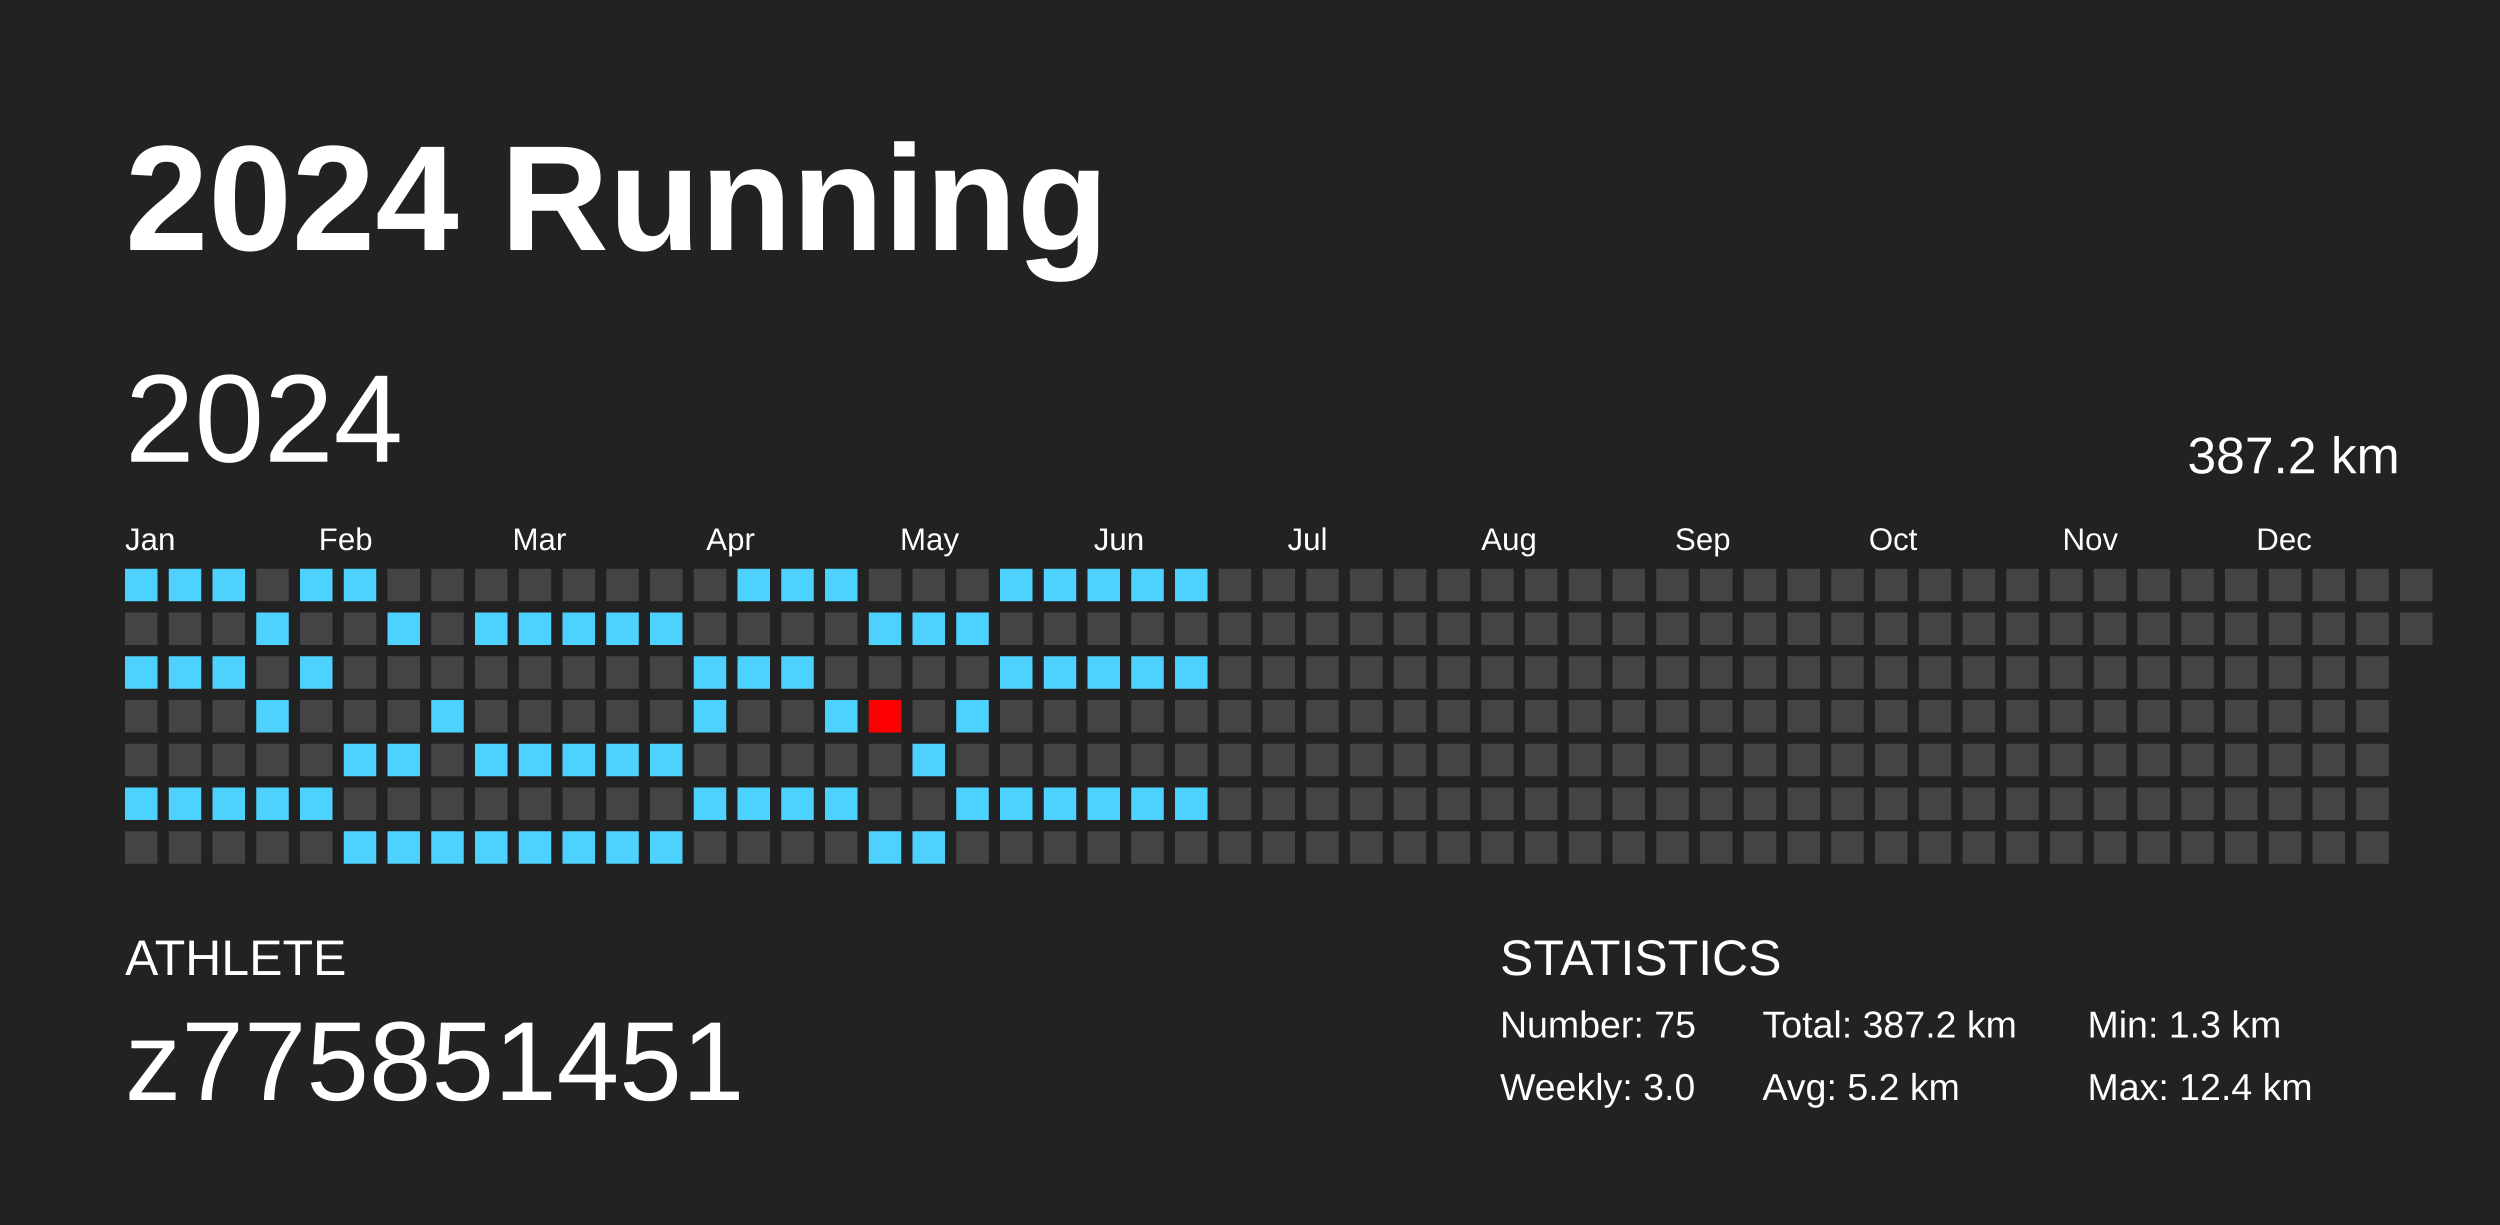
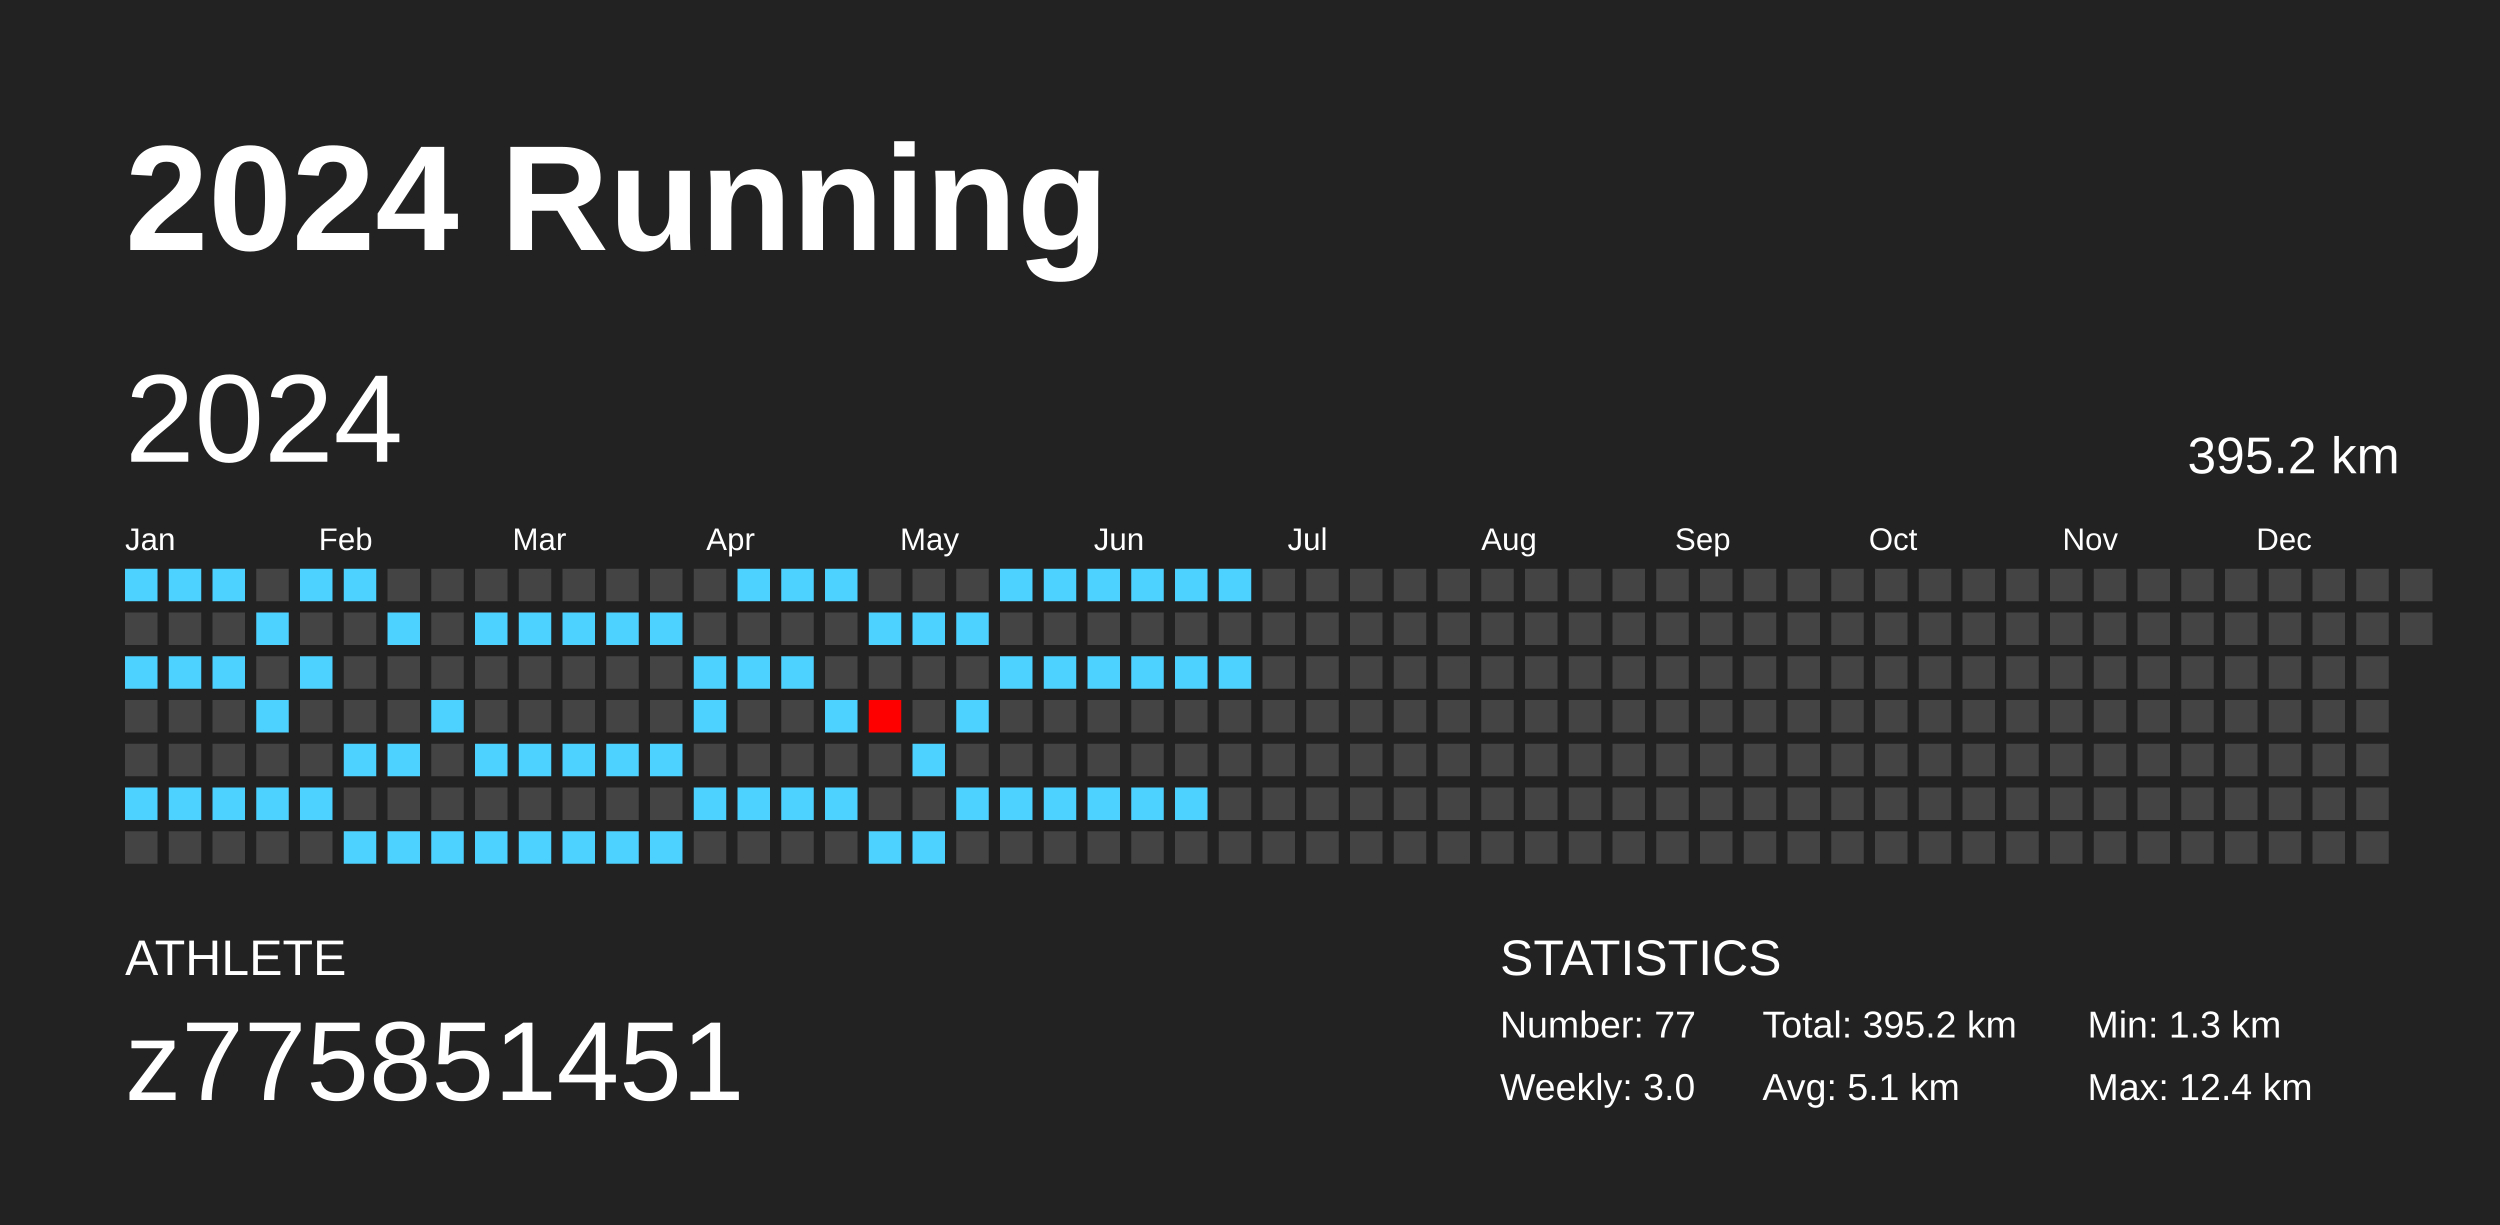
<svg xmlns="http://www.w3.org/2000/svg" baseProfile="full" height="98mm" version="1.1" viewBox="0,0,200,98" width="200mm">
  <defs />
  <rect fill="#222222" height="98" width="200" x="0" y="0" />
  <text fill="#FFFFFF" style="font-size:12px; font-family:Arial; font-weight:bold;" x="10" y="20">2024 Running</text>
  <text fill="#FFFFFF" style="font-size:4px; font-family:Arial" x="10" y="78">ATHLETE</text>
  <text fill="#FFFFFF" style="font-size:9px; font-family:Arial" x="10" y="88">z775851451</text>
  <text fill="#FFFFFF" style="font-size:4px; font-family:Arial" x="120" y="78">STATISTICS</text>
-   <text fill="#FFFFFF" style="font-size:3px; font-family:Arial" x="120" y="83">Number: 75</text>
+   <text fill="#FFFFFF" style="font-size:3px; font-family:Arial" x="120" y="83">Number: 77</text>
  <text fill="#FFFFFF" style="font-size:3px; font-family:Arial" x="120" y="88">Weekly: 3.0</text>
-   <text fill="#FFFFFF" style="font-size:3px; font-family:Arial" x="141" y="83">Total: 387.2 km</text>
-   <text fill="#FFFFFF" style="font-size:3px; font-family:Arial" x="141" y="88">Avg: 5.2 km</text>
+   <text fill="#FFFFFF" style="font-size:3px; font-family:Arial" x="141" y="83">Total: 395.2 km</text>
+   <text fill="#FFFFFF" style="font-size:3px; font-family:Arial" x="141" y="88">Avg: 5.1 km</text>
  <text fill="#FFFFFF" style="font-size:3px; font-family:Arial" x="167" y="83">Min: 1.3 km</text>
  <text fill="#FFFFFF" style="font-size:3px; font-family:Arial" x="167" y="88">Max: 12.4 km</text>
  <text dominant-baseline="hanging" fill="#FFFFFF" style="font-size:10.0px; font-family:Arial;" x="10" y="30">2024</text>
-   <text dominant-baseline="hanging" fill="#FFFFFF" style="font-size:4.125px; font-family:Arial;" x="175" y="35">387.2 km</text>
+   <text dominant-baseline="hanging" fill="#FFFFFF" style="font-size:4.125px; font-family:Arial;" x="175" y="35">395.2 km</text>
  <text fill="#FFFFFF" style="font-size:2.5px; font-family:Arial" x="10.0" y="44">Jan</text>
  <text fill="#FFFFFF" style="font-size:2.5px; font-family:Arial" x="25.5" y="44">Feb</text>
  <text fill="#FFFFFF" style="font-size:2.5px; font-family:Arial" x="41.0" y="44">Mar</text>
  <text fill="#FFFFFF" style="font-size:2.5px; font-family:Arial" x="56.5" y="44">Apr</text>
  <text fill="#FFFFFF" style="font-size:2.5px; font-family:Arial" x="72.0" y="44">May</text>
  <text fill="#FFFFFF" style="font-size:2.5px; font-family:Arial" x="87.5" y="44">Jun</text>
  <text fill="#FFFFFF" style="font-size:2.5px; font-family:Arial" x="103.0" y="44">Jul</text>
  <text fill="#FFFFFF" style="font-size:2.5px; font-family:Arial" x="118.5" y="44">Aug</text>
  <text fill="#FFFFFF" style="font-size:2.5px; font-family:Arial" x="134.0" y="44">Sep</text>
  <text fill="#FFFFFF" style="font-size:2.5px; font-family:Arial" x="149.5" y="44">Oct</text>
  <text fill="#FFFFFF" style="font-size:2.5px; font-family:Arial" x="165.0" y="44">Nov</text>
  <text fill="#FFFFFF" style="font-size:2.5px; font-family:Arial" x="180.5" y="44">Dec</text>
  <rect fill="#4dd2ff" height="2.6" width="2.6" x="10.0" y="45.5" />
  <rect fill="#444444" height="2.6" width="2.6" x="10.0" y="49.0" />
  <rect fill="#4dd2ff" height="2.6" width="2.6" x="10.0" y="52.5" />
  <rect fill="#444444" height="2.6" width="2.6" x="10.0" y="56.0" />
  <rect fill="#444444" height="2.6" width="2.6" x="10.0" y="59.5" />
  <rect fill="#4dd2ff" height="2.6" width="2.6" x="10.0" y="63.0" />
  <rect fill="#444444" height="2.6" width="2.6" x="10.0" y="66.5" />
  <rect fill="#4dd2ff" height="2.6" width="2.6" x="13.5" y="45.5" />
  <rect fill="#444444" height="2.6" width="2.6" x="13.5" y="49.0" />
  <rect fill="#4dd2ff" height="2.6" width="2.6" x="13.5" y="52.5" />
  <rect fill="#444444" height="2.6" width="2.6" x="13.5" y="56.0" />
  <rect fill="#444444" height="2.6" width="2.6" x="13.5" y="59.5" />
  <rect fill="#4dd2ff" height="2.6" width="2.6" x="13.5" y="63.0" />
  <rect fill="#444444" height="2.6" width="2.6" x="13.5" y="66.5" />
  <rect fill="#4dd2ff" height="2.6" width="2.6" x="17.0" y="45.5" />
  <rect fill="#444444" height="2.6" width="2.6" x="17.0" y="49.0" />
  <rect fill="#4dd2ff" height="2.6" width="2.6" x="17.0" y="52.5" />
  <rect fill="#444444" height="2.6" width="2.6" x="17.0" y="56.0" />
  <rect fill="#444444" height="2.6" width="2.6" x="17.0" y="59.5" />
  <rect fill="#4dd2ff" height="2.6" width="2.6" x="17.0" y="63.0" />
  <rect fill="#444444" height="2.6" width="2.6" x="17.0" y="66.5" />
  <rect fill="#444444" height="2.6" width="2.6" x="20.5" y="45.5" />
  <rect fill="#4dd2ff" height="2.6" width="2.6" x="20.5" y="49.0" />
  <rect fill="#444444" height="2.6" width="2.6" x="20.5" y="52.5" />
  <rect fill="#4dd2ff" height="2.6" width="2.6" x="20.5" y="56.0" />
  <rect fill="#444444" height="2.6" width="2.6" x="20.5" y="59.5" />
  <rect fill="#4dd2ff" height="2.6" width="2.6" x="20.5" y="63.0" />
  <rect fill="#444444" height="2.6" width="2.6" x="20.5" y="66.5" />
  <rect fill="#4dd2ff" height="2.6" width="2.6" x="24.0" y="45.5" />
  <rect fill="#444444" height="2.6" width="2.6" x="24.0" y="49.0" />
  <rect fill="#4dd2ff" height="2.6" width="2.6" x="24.0" y="52.5" />
  <rect fill="#444444" height="2.6" width="2.6" x="24.0" y="56.0" />
  <rect fill="#444444" height="2.6" width="2.6" x="24.0" y="59.5" />
  <rect fill="#4dd2ff" height="2.6" width="2.6" x="24.0" y="63.0" />
  <rect fill="#444444" height="2.6" width="2.6" x="24.0" y="66.5" />
  <rect fill="#4dd2ff" height="2.6" width="2.6" x="27.5" y="45.5" />
  <rect fill="#444444" height="2.6" width="2.6" x="27.5" y="49.0" />
  <rect fill="#444444" height="2.6" width="2.6" x="27.5" y="52.5" />
  <rect fill="#444444" height="2.6" width="2.6" x="27.5" y="56.0" />
  <rect fill="#4dd2ff" height="2.6" width="2.6" x="27.5" y="59.5" />
  <rect fill="#444444" height="2.6" width="2.6" x="27.5" y="63.0" />
  <rect fill="#4dd2ff" height="2.6" width="2.6" x="27.5" y="66.5" />
  <rect fill="#444444" height="2.6" width="2.6" x="31.0" y="45.5" />
  <rect fill="#4dd2ff" height="2.6" width="2.6" x="31.0" y="49.0" />
  <rect fill="#444444" height="2.6" width="2.6" x="31.0" y="52.5" />
  <rect fill="#444444" height="2.6" width="2.6" x="31.0" y="56.0" />
  <rect fill="#4dd2ff" height="2.6" width="2.6" x="31.0" y="59.5" />
  <rect fill="#444444" height="2.6" width="2.6" x="31.0" y="63.0" />
  <rect fill="#4dd2ff" height="2.6" width="2.6" x="31.0" y="66.5" />
  <rect fill="#444444" height="2.6" width="2.6" x="34.5" y="45.5" />
  <rect fill="#444444" height="2.6" width="2.6" x="34.5" y="49.0" />
  <rect fill="#444444" height="2.6" width="2.6" x="34.5" y="52.5" />
  <rect fill="#4dd2ff" height="2.6" width="2.6" x="34.5" y="56.0" />
  <rect fill="#444444" height="2.6" width="2.6" x="34.5" y="59.5" />
  <rect fill="#444444" height="2.6" width="2.6" x="34.5" y="63.0" />
  <rect fill="#4dd2ff" height="2.6" width="2.6" x="34.5" y="66.5" />
  <rect fill="#444444" height="2.6" width="2.6" x="38.0" y="45.5" />
  <rect fill="#4dd2ff" height="2.6" width="2.6" x="38.0" y="49.0" />
  <rect fill="#444444" height="2.6" width="2.6" x="38.0" y="52.5" />
  <rect fill="#444444" height="2.6" width="2.6" x="38.0" y="56.0" />
  <rect fill="#4dd2ff" height="2.6" width="2.6" x="38.0" y="59.5" />
  <rect fill="#444444" height="2.6" width="2.6" x="38.0" y="63.0" />
  <rect fill="#4dd2ff" height="2.6" width="2.6" x="38.0" y="66.5" />
  <rect fill="#444444" height="2.6" width="2.6" x="41.5" y="45.5" />
  <rect fill="#4dd2ff" height="2.6" width="2.6" x="41.5" y="49.0" />
  <rect fill="#444444" height="2.6" width="2.6" x="41.5" y="52.5" />
  <rect fill="#444444" height="2.6" width="2.6" x="41.5" y="56.0" />
  <rect fill="#4dd2ff" height="2.6" width="2.6" x="41.5" y="59.5" />
  <rect fill="#444444" height="2.6" width="2.6" x="41.5" y="63.0" />
  <rect fill="#4dd2ff" height="2.6" width="2.6" x="41.5" y="66.5" />
  <rect fill="#444444" height="2.6" width="2.6" x="45.0" y="45.5" />
  <rect fill="#4dd2ff" height="2.6" width="2.6" x="45.0" y="49.0" />
  <rect fill="#444444" height="2.6" width="2.6" x="45.0" y="52.5" />
  <rect fill="#444444" height="2.6" width="2.6" x="45.0" y="56.0" />
  <rect fill="#4dd2ff" height="2.6" width="2.6" x="45.0" y="59.5" />
  <rect fill="#444444" height="2.6" width="2.6" x="45.0" y="63.0" />
  <rect fill="#4dd2ff" height="2.6" width="2.6" x="45.0" y="66.5" />
  <rect fill="#444444" height="2.6" width="2.6" x="48.5" y="45.5" />
  <rect fill="#4dd2ff" height="2.6" width="2.6" x="48.5" y="49.0" />
  <rect fill="#444444" height="2.6" width="2.6" x="48.5" y="52.5" />
  <rect fill="#444444" height="2.6" width="2.6" x="48.5" y="56.0" />
  <rect fill="#4dd2ff" height="2.6" width="2.6" x="48.5" y="59.5" />
  <rect fill="#444444" height="2.6" width="2.6" x="48.5" y="63.0" />
  <rect fill="#4dd2ff" height="2.6" width="2.6" x="48.5" y="66.5" />
  <rect fill="#444444" height="2.6" width="2.6" x="52.0" y="45.5" />
  <rect fill="#4dd2ff" height="2.6" width="2.6" x="52.0" y="49.0" />
  <rect fill="#444444" height="2.6" width="2.6" x="52.0" y="52.5" />
  <rect fill="#444444" height="2.6" width="2.6" x="52.0" y="56.0" />
  <rect fill="#4dd2ff" height="2.6" width="2.6" x="52.0" y="59.5" />
  <rect fill="#444444" height="2.6" width="2.6" x="52.0" y="63.0" />
  <rect fill="#4dd2ff" height="2.6" width="2.6" x="52.0" y="66.5" />
  <rect fill="#444444" height="2.6" width="2.6" x="55.5" y="45.5" />
  <rect fill="#444444" height="2.6" width="2.6" x="55.5" y="49.0" />
  <rect fill="#4dd2ff" height="2.6" width="2.6" x="55.5" y="52.5" />
  <rect fill="#4dd2ff" height="2.6" width="2.6" x="55.5" y="56.0" />
  <rect fill="#444444" height="2.6" width="2.6" x="55.5" y="59.5" />
  <rect fill="#4dd2ff" height="2.6" width="2.6" x="55.5" y="63.0" />
  <rect fill="#444444" height="2.6" width="2.6" x="55.5" y="66.5" />
  <rect fill="#4dd2ff" height="2.6" width="2.6" x="59.0" y="45.5" />
  <rect fill="#444444" height="2.6" width="2.6" x="59.0" y="49.0" />
  <rect fill="#4dd2ff" height="2.6" width="2.6" x="59.0" y="52.5" />
  <rect fill="#444444" height="2.6" width="2.6" x="59.0" y="56.0" />
  <rect fill="#444444" height="2.6" width="2.6" x="59.0" y="59.5" />
  <rect fill="#4dd2ff" height="2.6" width="2.6" x="59.0" y="63.0" />
  <rect fill="#444444" height="2.6" width="2.6" x="59.0" y="66.5" />
  <rect fill="#4dd2ff" height="2.6" width="2.6" x="62.5" y="45.5" />
  <rect fill="#444444" height="2.6" width="2.6" x="62.5" y="49.0" />
  <rect fill="#4dd2ff" height="2.6" width="2.6" x="62.5" y="52.5" />
  <rect fill="#444444" height="2.6" width="2.6" x="62.5" y="56.0" />
  <rect fill="#444444" height="2.6" width="2.6" x="62.5" y="59.5" />
  <rect fill="#4dd2ff" height="2.6" width="2.6" x="62.5" y="63.0" />
  <rect fill="#444444" height="2.6" width="2.6" x="62.5" y="66.5" />
  <rect fill="#4dd2ff" height="2.6" width="2.6" x="66.0" y="45.5" />
  <rect fill="#444444" height="2.6" width="2.6" x="66.0" y="49.0" />
  <rect fill="#444444" height="2.6" width="2.6" x="66.0" y="52.5" />
  <rect fill="#4dd2ff" height="2.6" width="2.6" x="66.0" y="56.0" />
  <rect fill="#444444" height="2.6" width="2.6" x="66.0" y="59.5" />
  <rect fill="#4dd2ff" height="2.6" width="2.6" x="66.0" y="63.0" />
  <rect fill="#444444" height="2.6" width="2.6" x="66.0" y="66.5" />
  <rect fill="#444444" height="2.6" width="2.6" x="69.5" y="45.5" />
  <rect fill="#4dd2ff" height="2.6" width="2.6" x="69.5" y="49.0" />
  <rect fill="#444444" height="2.6" width="2.6" x="69.5" y="52.5" />
  <rect fill="#ff0000" height="2.6" width="2.6" x="69.5" y="56.0" />
  <rect fill="#444444" height="2.6" width="2.6" x="69.5" y="59.5" />
  <rect fill="#444444" height="2.6" width="2.6" x="69.5" y="63.0" />
  <rect fill="#4dd2ff" height="2.6" width="2.6" x="69.5" y="66.5" />
  <rect fill="#444444" height="2.6" width="2.6" x="73.0" y="45.5" />
  <rect fill="#4dd2ff" height="2.6" width="2.6" x="73.0" y="49.0" />
  <rect fill="#444444" height="2.6" width="2.6" x="73.0" y="52.5" />
  <rect fill="#444444" height="2.6" width="2.6" x="73.0" y="56.0" />
  <rect fill="#4dd2ff" height="2.6" width="2.6" x="73.0" y="59.5" />
  <rect fill="#444444" height="2.6" width="2.6" x="73.0" y="63.0" />
  <rect fill="#4dd2ff" height="2.6" width="2.6" x="73.0" y="66.5" />
  <rect fill="#444444" height="2.6" width="2.6" x="76.5" y="45.5" />
  <rect fill="#4dd2ff" height="2.6" width="2.6" x="76.5" y="49.0" />
  <rect fill="#444444" height="2.6" width="2.6" x="76.5" y="52.5" />
  <rect fill="#4dd2ff" height="2.6" width="2.6" x="76.5" y="56.0" />
  <rect fill="#444444" height="2.6" width="2.6" x="76.5" y="59.5" />
  <rect fill="#4dd2ff" height="2.6" width="2.6" x="76.5" y="63.0" />
  <rect fill="#444444" height="2.6" width="2.6" x="76.5" y="66.5" />
  <rect fill="#4dd2ff" height="2.6" width="2.6" x="80.0" y="45.5" />
  <rect fill="#444444" height="2.6" width="2.6" x="80.0" y="49.0" />
  <rect fill="#4dd2ff" height="2.6" width="2.6" x="80.0" y="52.5" />
  <rect fill="#444444" height="2.6" width="2.6" x="80.0" y="56.0" />
  <rect fill="#444444" height="2.6" width="2.6" x="80.0" y="59.5" />
  <rect fill="#4dd2ff" height="2.6" width="2.6" x="80.0" y="63.0" />
  <rect fill="#444444" height="2.6" width="2.6" x="80.0" y="66.5" />
  <rect fill="#4dd2ff" height="2.6" width="2.6" x="83.5" y="45.5" />
  <rect fill="#444444" height="2.6" width="2.6" x="83.5" y="49.0" />
  <rect fill="#4dd2ff" height="2.6" width="2.6" x="83.5" y="52.5" />
  <rect fill="#444444" height="2.6" width="2.6" x="83.5" y="56.0" />
  <rect fill="#444444" height="2.6" width="2.6" x="83.5" y="59.5" />
  <rect fill="#4dd2ff" height="2.6" width="2.6" x="83.5" y="63.0" />
  <rect fill="#444444" height="2.6" width="2.6" x="83.5" y="66.5" />
  <rect fill="#4dd2ff" height="2.6" width="2.6" x="87.0" y="45.5" />
  <rect fill="#444444" height="2.6" width="2.6" x="87.0" y="49.0" />
  <rect fill="#4dd2ff" height="2.6" width="2.6" x="87.0" y="52.5" />
  <rect fill="#444444" height="2.6" width="2.6" x="87.0" y="56.0" />
  <rect fill="#444444" height="2.6" width="2.6" x="87.0" y="59.5" />
  <rect fill="#4dd2ff" height="2.6" width="2.6" x="87.0" y="63.0" />
  <rect fill="#444444" height="2.6" width="2.6" x="87.0" y="66.5" />
  <rect fill="#4dd2ff" height="2.6" width="2.6" x="90.5" y="45.5" />
  <rect fill="#444444" height="2.6" width="2.6" x="90.5" y="49.0" />
  <rect fill="#4dd2ff" height="2.6" width="2.6" x="90.5" y="52.5" />
  <rect fill="#444444" height="2.6" width="2.6" x="90.5" y="56.0" />
  <rect fill="#444444" height="2.6" width="2.6" x="90.5" y="59.5" />
  <rect fill="#4dd2ff" height="2.6" width="2.6" x="90.5" y="63.0" />
  <rect fill="#444444" height="2.6" width="2.6" x="90.5" y="66.5" />
  <rect fill="#4dd2ff" height="2.6" width="2.6" x="94.0" y="45.5" />
  <rect fill="#444444" height="2.6" width="2.6" x="94.0" y="49.0" />
  <rect fill="#4dd2ff" height="2.6" width="2.6" x="94.0" y="52.5" />
  <rect fill="#444444" height="2.6" width="2.6" x="94.0" y="56.0" />
  <rect fill="#444444" height="2.6" width="2.6" x="94.0" y="59.5" />
  <rect fill="#4dd2ff" height="2.6" width="2.6" x="94.0" y="63.0" />
  <rect fill="#444444" height="2.6" width="2.6" x="94.0" y="66.5" />
-   <rect fill="#444444" height="2.6" width="2.6" x="97.5" y="45.5" />
+   <rect fill="#4dd2ff" height="2.6" width="2.6" x="97.5" y="45.5" />
  <rect fill="#444444" height="2.6" width="2.6" x="97.5" y="49.0" />
-   <rect fill="#444444" height="2.6" width="2.6" x="97.5" y="52.5" />
+   <rect fill="#4dd2ff" height="2.6" width="2.6" x="97.5" y="52.5" />
  <rect fill="#444444" height="2.6" width="2.6" x="97.5" y="56.0" />
  <rect fill="#444444" height="2.6" width="2.6" x="97.5" y="59.5" />
  <rect fill="#444444" height="2.6" width="2.6" x="97.5" y="63.0" />
  <rect fill="#444444" height="2.6" width="2.6" x="97.5" y="66.5" />
  <rect fill="#444444" height="2.6" width="2.6" x="101.0" y="45.5" />
  <rect fill="#444444" height="2.6" width="2.6" x="101.0" y="49.0" />
  <rect fill="#444444" height="2.6" width="2.6" x="101.0" y="52.5" />
  <rect fill="#444444" height="2.6" width="2.6" x="101.0" y="56.0" />
  <rect fill="#444444" height="2.6" width="2.6" x="101.0" y="59.5" />
  <rect fill="#444444" height="2.6" width="2.6" x="101.0" y="63.0" />
  <rect fill="#444444" height="2.6" width="2.6" x="101.0" y="66.5" />
  <rect fill="#444444" height="2.6" width="2.6" x="104.5" y="45.5" />
  <rect fill="#444444" height="2.6" width="2.6" x="104.5" y="49.0" />
  <rect fill="#444444" height="2.6" width="2.6" x="104.5" y="52.5" />
  <rect fill="#444444" height="2.6" width="2.6" x="104.5" y="56.0" />
  <rect fill="#444444" height="2.6" width="2.6" x="104.5" y="59.5" />
  <rect fill="#444444" height="2.6" width="2.6" x="104.5" y="63.0" />
  <rect fill="#444444" height="2.6" width="2.6" x="104.5" y="66.5" />
  <rect fill="#444444" height="2.6" width="2.6" x="108.0" y="45.5" />
  <rect fill="#444444" height="2.6" width="2.6" x="108.0" y="49.0" />
  <rect fill="#444444" height="2.6" width="2.6" x="108.0" y="52.5" />
  <rect fill="#444444" height="2.6" width="2.6" x="108.0" y="56.0" />
  <rect fill="#444444" height="2.6" width="2.6" x="108.0" y="59.5" />
  <rect fill="#444444" height="2.6" width="2.6" x="108.0" y="63.0" />
  <rect fill="#444444" height="2.6" width="2.6" x="108.0" y="66.5" />
  <rect fill="#444444" height="2.6" width="2.6" x="111.5" y="45.5" />
  <rect fill="#444444" height="2.6" width="2.6" x="111.5" y="49.0" />
  <rect fill="#444444" height="2.6" width="2.6" x="111.5" y="52.5" />
  <rect fill="#444444" height="2.6" width="2.6" x="111.5" y="56.0" />
  <rect fill="#444444" height="2.6" width="2.6" x="111.5" y="59.5" />
  <rect fill="#444444" height="2.6" width="2.6" x="111.5" y="63.0" />
  <rect fill="#444444" height="2.6" width="2.6" x="111.5" y="66.5" />
  <rect fill="#444444" height="2.6" width="2.6" x="115.0" y="45.5" />
  <rect fill="#444444" height="2.6" width="2.6" x="115.0" y="49.0" />
  <rect fill="#444444" height="2.6" width="2.6" x="115.0" y="52.5" />
  <rect fill="#444444" height="2.6" width="2.6" x="115.0" y="56.0" />
  <rect fill="#444444" height="2.6" width="2.6" x="115.0" y="59.5" />
  <rect fill="#444444" height="2.6" width="2.6" x="115.0" y="63.0" />
  <rect fill="#444444" height="2.6" width="2.6" x="115.0" y="66.5" />
  <rect fill="#444444" height="2.6" width="2.6" x="118.5" y="45.5" />
  <rect fill="#444444" height="2.6" width="2.6" x="118.5" y="49.0" />
  <rect fill="#444444" height="2.6" width="2.6" x="118.5" y="52.5" />
  <rect fill="#444444" height="2.6" width="2.6" x="118.5" y="56.0" />
  <rect fill="#444444" height="2.6" width="2.6" x="118.5" y="59.5" />
  <rect fill="#444444" height="2.6" width="2.6" x="118.5" y="63.0" />
  <rect fill="#444444" height="2.6" width="2.6" x="118.5" y="66.5" />
  <rect fill="#444444" height="2.6" width="2.6" x="122.0" y="45.5" />
  <rect fill="#444444" height="2.6" width="2.6" x="122.0" y="49.0" />
  <rect fill="#444444" height="2.6" width="2.6" x="122.0" y="52.5" />
  <rect fill="#444444" height="2.6" width="2.6" x="122.0" y="56.0" />
  <rect fill="#444444" height="2.6" width="2.6" x="122.0" y="59.5" />
  <rect fill="#444444" height="2.6" width="2.6" x="122.0" y="63.0" />
  <rect fill="#444444" height="2.6" width="2.6" x="122.0" y="66.5" />
  <rect fill="#444444" height="2.6" width="2.6" x="125.5" y="45.5" />
  <rect fill="#444444" height="2.6" width="2.6" x="125.5" y="49.0" />
  <rect fill="#444444" height="2.6" width="2.6" x="125.5" y="52.5" />
  <rect fill="#444444" height="2.6" width="2.6" x="125.5" y="56.0" />
  <rect fill="#444444" height="2.6" width="2.6" x="125.5" y="59.5" />
  <rect fill="#444444" height="2.6" width="2.6" x="125.5" y="63.0" />
  <rect fill="#444444" height="2.6" width="2.6" x="125.5" y="66.5" />
  <rect fill="#444444" height="2.6" width="2.6" x="129.0" y="45.5" />
  <rect fill="#444444" height="2.6" width="2.6" x="129.0" y="49.0" />
  <rect fill="#444444" height="2.6" width="2.6" x="129.0" y="52.5" />
  <rect fill="#444444" height="2.6" width="2.6" x="129.0" y="56.0" />
  <rect fill="#444444" height="2.6" width="2.6" x="129.0" y="59.5" />
  <rect fill="#444444" height="2.6" width="2.6" x="129.0" y="63.0" />
  <rect fill="#444444" height="2.6" width="2.6" x="129.0" y="66.5" />
  <rect fill="#444444" height="2.6" width="2.6" x="132.5" y="45.5" />
  <rect fill="#444444" height="2.6" width="2.6" x="132.5" y="49.0" />
  <rect fill="#444444" height="2.6" width="2.6" x="132.5" y="52.5" />
  <rect fill="#444444" height="2.6" width="2.6" x="132.5" y="56.0" />
  <rect fill="#444444" height="2.6" width="2.6" x="132.5" y="59.5" />
  <rect fill="#444444" height="2.6" width="2.6" x="132.5" y="63.0" />
  <rect fill="#444444" height="2.6" width="2.6" x="132.5" y="66.5" />
  <rect fill="#444444" height="2.6" width="2.6" x="136.0" y="45.5" />
  <rect fill="#444444" height="2.6" width="2.6" x="136.0" y="49.0" />
  <rect fill="#444444" height="2.6" width="2.6" x="136.0" y="52.5" />
  <rect fill="#444444" height="2.6" width="2.6" x="136.0" y="56.0" />
  <rect fill="#444444" height="2.6" width="2.6" x="136.0" y="59.5" />
  <rect fill="#444444" height="2.6" width="2.6" x="136.0" y="63.0" />
  <rect fill="#444444" height="2.6" width="2.6" x="136.0" y="66.5" />
  <rect fill="#444444" height="2.6" width="2.6" x="139.5" y="45.5" />
  <rect fill="#444444" height="2.6" width="2.6" x="139.5" y="49.0" />
  <rect fill="#444444" height="2.6" width="2.6" x="139.5" y="52.5" />
  <rect fill="#444444" height="2.6" width="2.6" x="139.5" y="56.0" />
  <rect fill="#444444" height="2.6" width="2.6" x="139.5" y="59.5" />
  <rect fill="#444444" height="2.6" width="2.6" x="139.5" y="63.0" />
  <rect fill="#444444" height="2.6" width="2.6" x="139.5" y="66.5" />
  <rect fill="#444444" height="2.6" width="2.6" x="143.0" y="45.5" />
  <rect fill="#444444" height="2.6" width="2.6" x="143.0" y="49.0" />
  <rect fill="#444444" height="2.6" width="2.6" x="143.0" y="52.5" />
  <rect fill="#444444" height="2.6" width="2.6" x="143.0" y="56.0" />
  <rect fill="#444444" height="2.6" width="2.6" x="143.0" y="59.5" />
  <rect fill="#444444" height="2.6" width="2.6" x="143.0" y="63.0" />
  <rect fill="#444444" height="2.6" width="2.6" x="143.0" y="66.5" />
  <rect fill="#444444" height="2.6" width="2.6" x="146.5" y="45.5" />
  <rect fill="#444444" height="2.6" width="2.6" x="146.5" y="49.0" />
  <rect fill="#444444" height="2.6" width="2.6" x="146.5" y="52.5" />
  <rect fill="#444444" height="2.6" width="2.6" x="146.5" y="56.0" />
  <rect fill="#444444" height="2.6" width="2.6" x="146.5" y="59.5" />
  <rect fill="#444444" height="2.6" width="2.6" x="146.5" y="63.0" />
  <rect fill="#444444" height="2.6" width="2.6" x="146.5" y="66.5" />
  <rect fill="#444444" height="2.6" width="2.6" x="150.0" y="45.5" />
  <rect fill="#444444" height="2.6" width="2.6" x="150.0" y="49.0" />
  <rect fill="#444444" height="2.6" width="2.6" x="150.0" y="52.5" />
  <rect fill="#444444" height="2.6" width="2.6" x="150.0" y="56.0" />
  <rect fill="#444444" height="2.6" width="2.6" x="150.0" y="59.5" />
  <rect fill="#444444" height="2.6" width="2.6" x="150.0" y="63.0" />
  <rect fill="#444444" height="2.6" width="2.6" x="150.0" y="66.5" />
  <rect fill="#444444" height="2.6" width="2.6" x="153.5" y="45.5" />
  <rect fill="#444444" height="2.6" width="2.6" x="153.5" y="49.0" />
  <rect fill="#444444" height="2.6" width="2.6" x="153.5" y="52.5" />
  <rect fill="#444444" height="2.6" width="2.6" x="153.5" y="56.0" />
  <rect fill="#444444" height="2.6" width="2.6" x="153.5" y="59.5" />
  <rect fill="#444444" height="2.6" width="2.6" x="153.5" y="63.0" />
  <rect fill="#444444" height="2.6" width="2.6" x="153.5" y="66.5" />
  <rect fill="#444444" height="2.6" width="2.6" x="157.0" y="45.5" />
  <rect fill="#444444" height="2.6" width="2.6" x="157.0" y="49.0" />
  <rect fill="#444444" height="2.6" width="2.6" x="157.0" y="52.5" />
  <rect fill="#444444" height="2.6" width="2.6" x="157.0" y="56.0" />
  <rect fill="#444444" height="2.6" width="2.6" x="157.0" y="59.5" />
  <rect fill="#444444" height="2.6" width="2.6" x="157.0" y="63.0" />
  <rect fill="#444444" height="2.6" width="2.6" x="157.0" y="66.5" />
  <rect fill="#444444" height="2.6" width="2.6" x="160.5" y="45.5" />
  <rect fill="#444444" height="2.6" width="2.6" x="160.5" y="49.0" />
  <rect fill="#444444" height="2.6" width="2.6" x="160.5" y="52.5" />
  <rect fill="#444444" height="2.6" width="2.6" x="160.5" y="56.0" />
  <rect fill="#444444" height="2.6" width="2.6" x="160.5" y="59.5" />
  <rect fill="#444444" height="2.6" width="2.6" x="160.5" y="63.0" />
  <rect fill="#444444" height="2.6" width="2.6" x="160.5" y="66.5" />
  <rect fill="#444444" height="2.6" width="2.6" x="164.0" y="45.5" />
  <rect fill="#444444" height="2.6" width="2.6" x="164.0" y="49.0" />
  <rect fill="#444444" height="2.6" width="2.6" x="164.0" y="52.5" />
  <rect fill="#444444" height="2.6" width="2.6" x="164.0" y="56.0" />
  <rect fill="#444444" height="2.6" width="2.6" x="164.0" y="59.5" />
  <rect fill="#444444" height="2.6" width="2.6" x="164.0" y="63.0" />
  <rect fill="#444444" height="2.6" width="2.6" x="164.0" y="66.5" />
  <rect fill="#444444" height="2.6" width="2.6" x="167.5" y="45.5" />
  <rect fill="#444444" height="2.6" width="2.6" x="167.5" y="49.0" />
  <rect fill="#444444" height="2.6" width="2.6" x="167.5" y="52.5" />
  <rect fill="#444444" height="2.6" width="2.6" x="167.5" y="56.0" />
  <rect fill="#444444" height="2.6" width="2.6" x="167.5" y="59.5" />
  <rect fill="#444444" height="2.6" width="2.6" x="167.5" y="63.0" />
  <rect fill="#444444" height="2.6" width="2.6" x="167.5" y="66.5" />
  <rect fill="#444444" height="2.6" width="2.6" x="171.0" y="45.5" />
  <rect fill="#444444" height="2.6" width="2.6" x="171.0" y="49.0" />
  <rect fill="#444444" height="2.6" width="2.6" x="171.0" y="52.5" />
  <rect fill="#444444" height="2.6" width="2.6" x="171.0" y="56.0" />
  <rect fill="#444444" height="2.6" width="2.6" x="171.0" y="59.5" />
  <rect fill="#444444" height="2.6" width="2.6" x="171.0" y="63.0" />
  <rect fill="#444444" height="2.6" width="2.6" x="171.0" y="66.5" />
  <rect fill="#444444" height="2.6" width="2.6" x="174.5" y="45.5" />
  <rect fill="#444444" height="2.6" width="2.6" x="174.5" y="49.0" />
  <rect fill="#444444" height="2.6" width="2.6" x="174.5" y="52.5" />
  <rect fill="#444444" height="2.6" width="2.6" x="174.5" y="56.0" />
  <rect fill="#444444" height="2.6" width="2.6" x="174.5" y="59.5" />
  <rect fill="#444444" height="2.6" width="2.6" x="174.5" y="63.0" />
  <rect fill="#444444" height="2.6" width="2.6" x="174.5" y="66.5" />
  <rect fill="#444444" height="2.6" width="2.6" x="178.0" y="45.5" />
  <rect fill="#444444" height="2.6" width="2.6" x="178.0" y="49.0" />
  <rect fill="#444444" height="2.6" width="2.6" x="178.0" y="52.5" />
  <rect fill="#444444" height="2.6" width="2.6" x="178.0" y="56.0" />
  <rect fill="#444444" height="2.6" width="2.6" x="178.0" y="59.5" />
  <rect fill="#444444" height="2.6" width="2.6" x="178.0" y="63.0" />
  <rect fill="#444444" height="2.6" width="2.6" x="178.0" y="66.5" />
  <rect fill="#444444" height="2.6" width="2.6" x="181.5" y="45.5" />
  <rect fill="#444444" height="2.6" width="2.6" x="181.5" y="49.0" />
  <rect fill="#444444" height="2.6" width="2.6" x="181.5" y="52.5" />
  <rect fill="#444444" height="2.6" width="2.6" x="181.5" y="56.0" />
  <rect fill="#444444" height="2.6" width="2.6" x="181.5" y="59.5" />
  <rect fill="#444444" height="2.6" width="2.6" x="181.5" y="63.0" />
  <rect fill="#444444" height="2.6" width="2.6" x="181.5" y="66.5" />
  <rect fill="#444444" height="2.6" width="2.6" x="185.0" y="45.5" />
  <rect fill="#444444" height="2.6" width="2.6" x="185.0" y="49.0" />
  <rect fill="#444444" height="2.6" width="2.6" x="185.0" y="52.5" />
  <rect fill="#444444" height="2.6" width="2.6" x="185.0" y="56.0" />
  <rect fill="#444444" height="2.6" width="2.6" x="185.0" y="59.5" />
  <rect fill="#444444" height="2.6" width="2.6" x="185.0" y="63.0" />
  <rect fill="#444444" height="2.6" width="2.6" x="185.0" y="66.5" />
  <rect fill="#444444" height="2.6" width="2.6" x="188.5" y="45.5" />
  <rect fill="#444444" height="2.6" width="2.6" x="188.5" y="49.0" />
  <rect fill="#444444" height="2.6" width="2.6" x="188.5" y="52.5" />
  <rect fill="#444444" height="2.6" width="2.6" x="188.5" y="56.0" />
  <rect fill="#444444" height="2.6" width="2.6" x="188.5" y="59.5" />
  <rect fill="#444444" height="2.6" width="2.6" x="188.5" y="63.0" />
  <rect fill="#444444" height="2.6" width="2.6" x="188.5" y="66.5" />
  <rect fill="#444444" height="2.6" width="2.6" x="192.0" y="45.5" />
  <rect fill="#444444" height="2.6" width="2.6" x="192.0" y="49.0" />
</svg>
